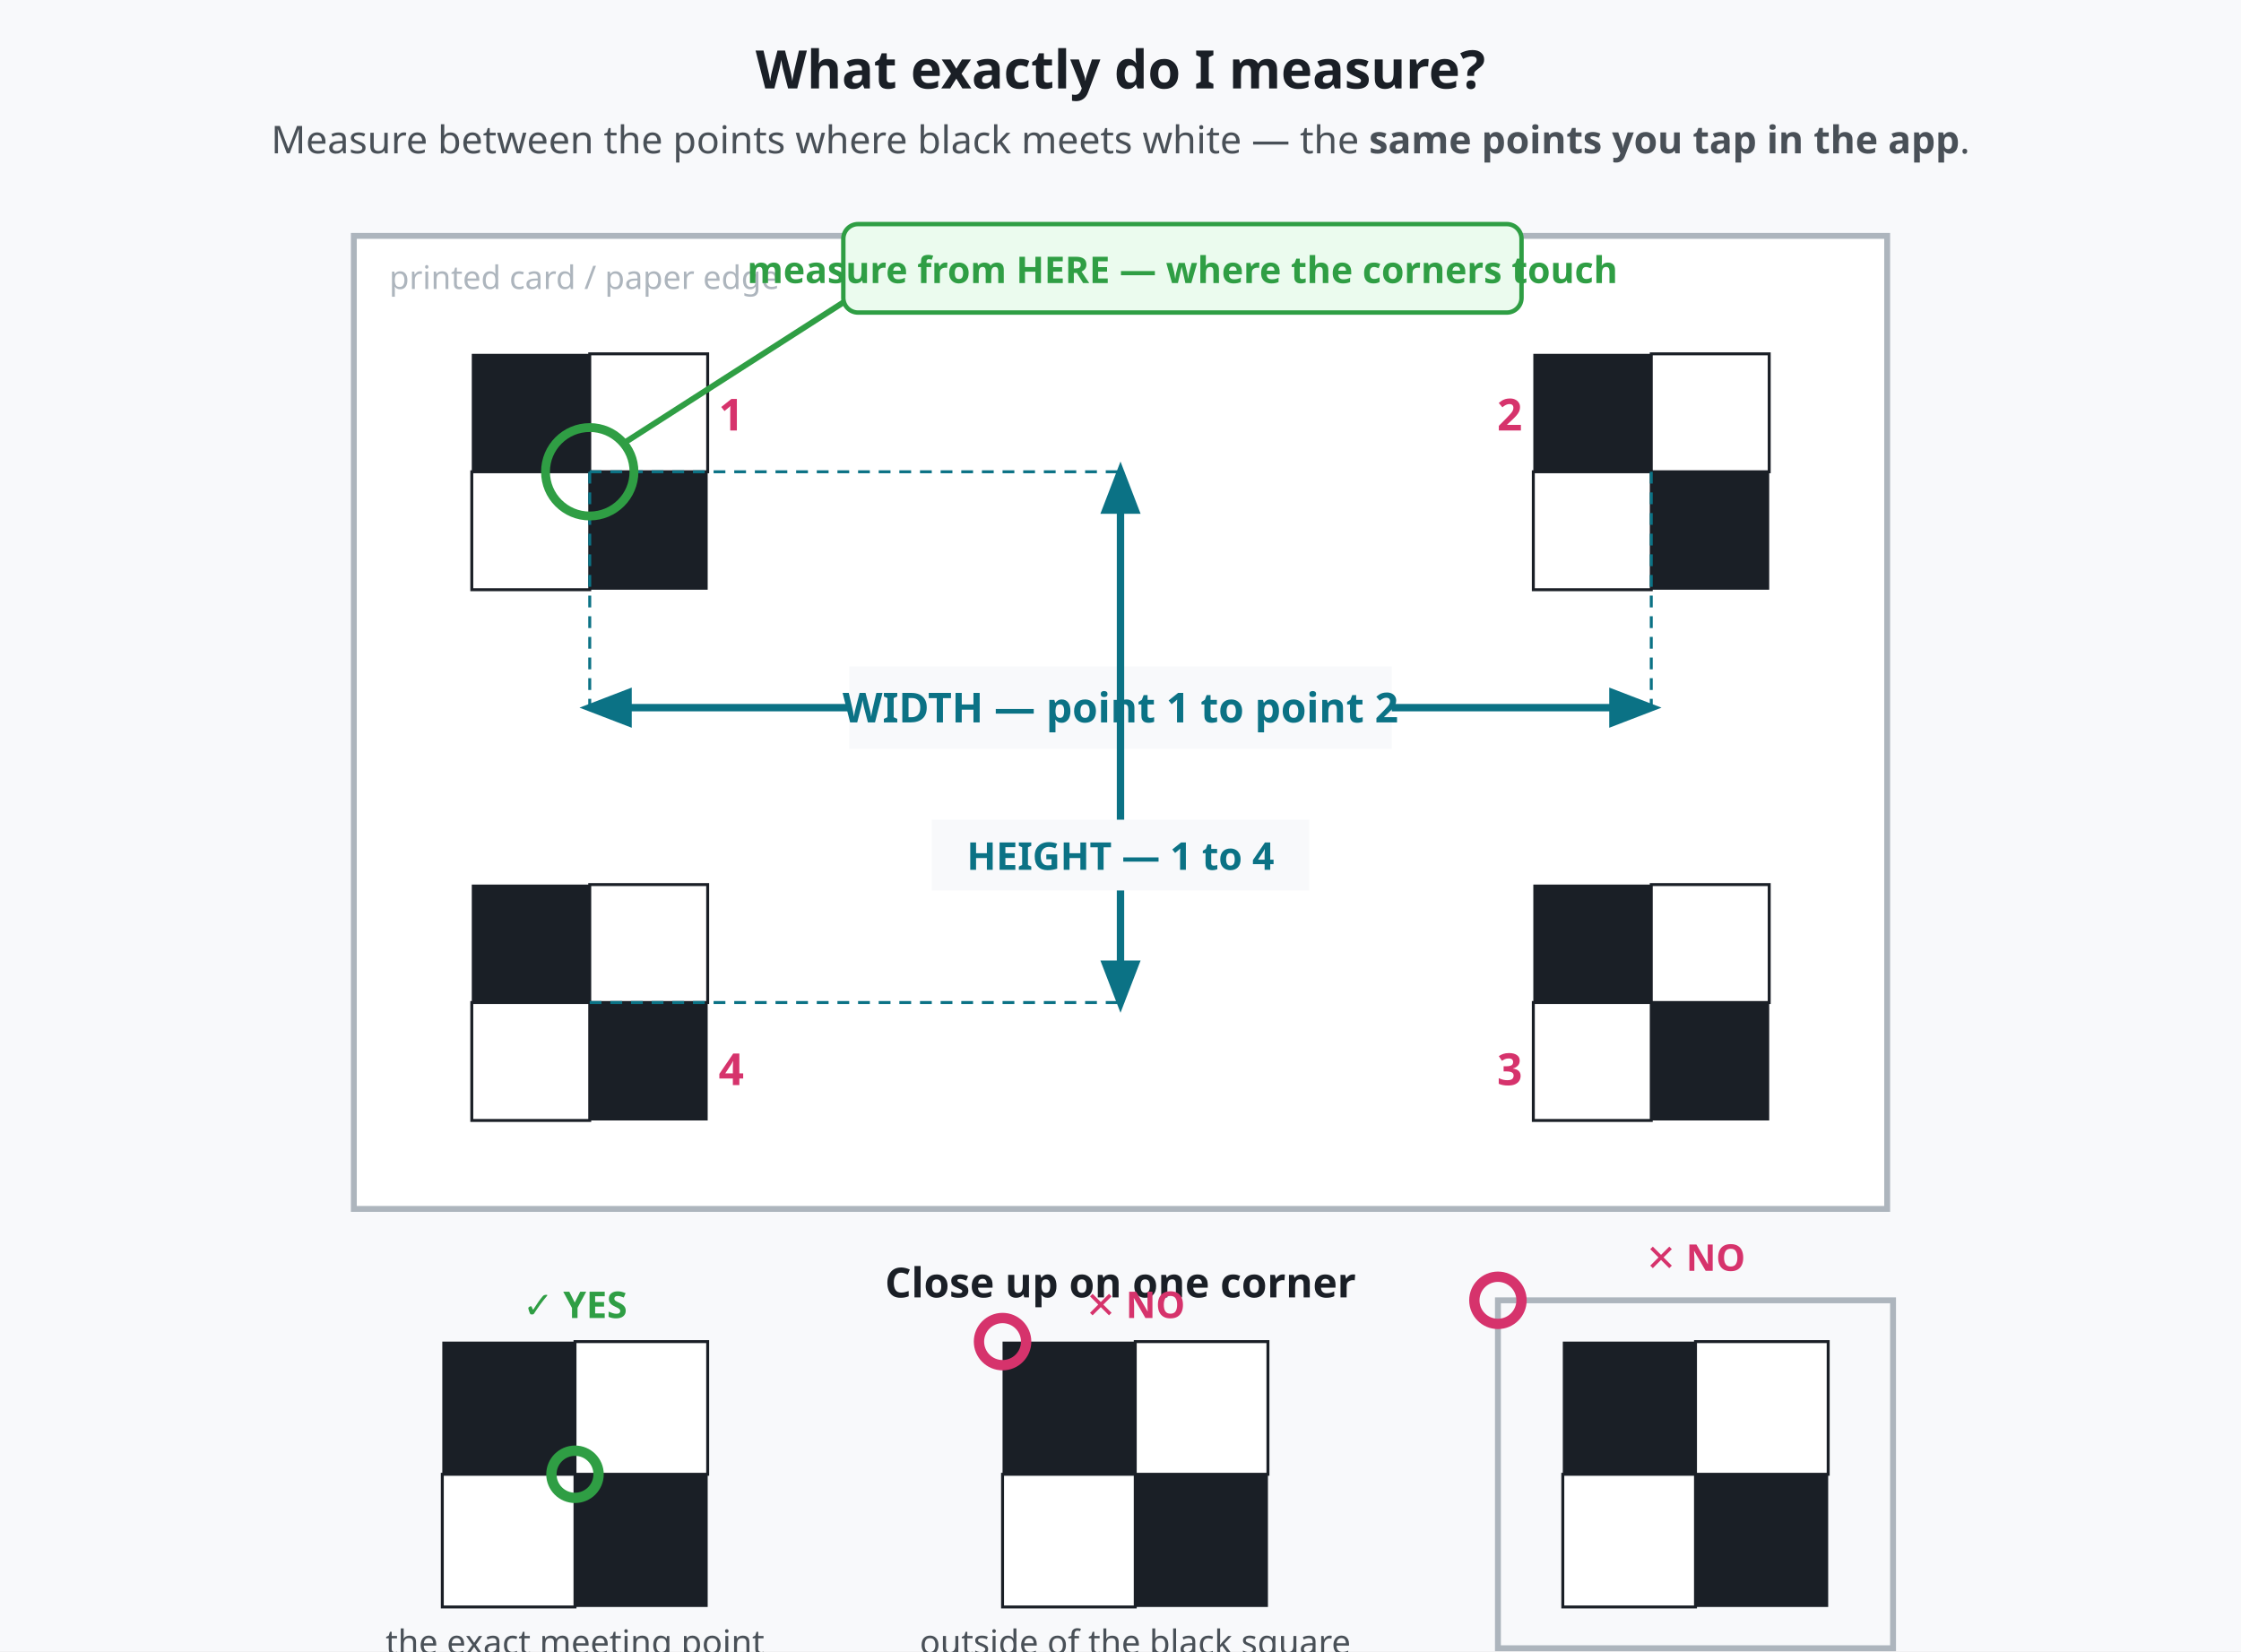
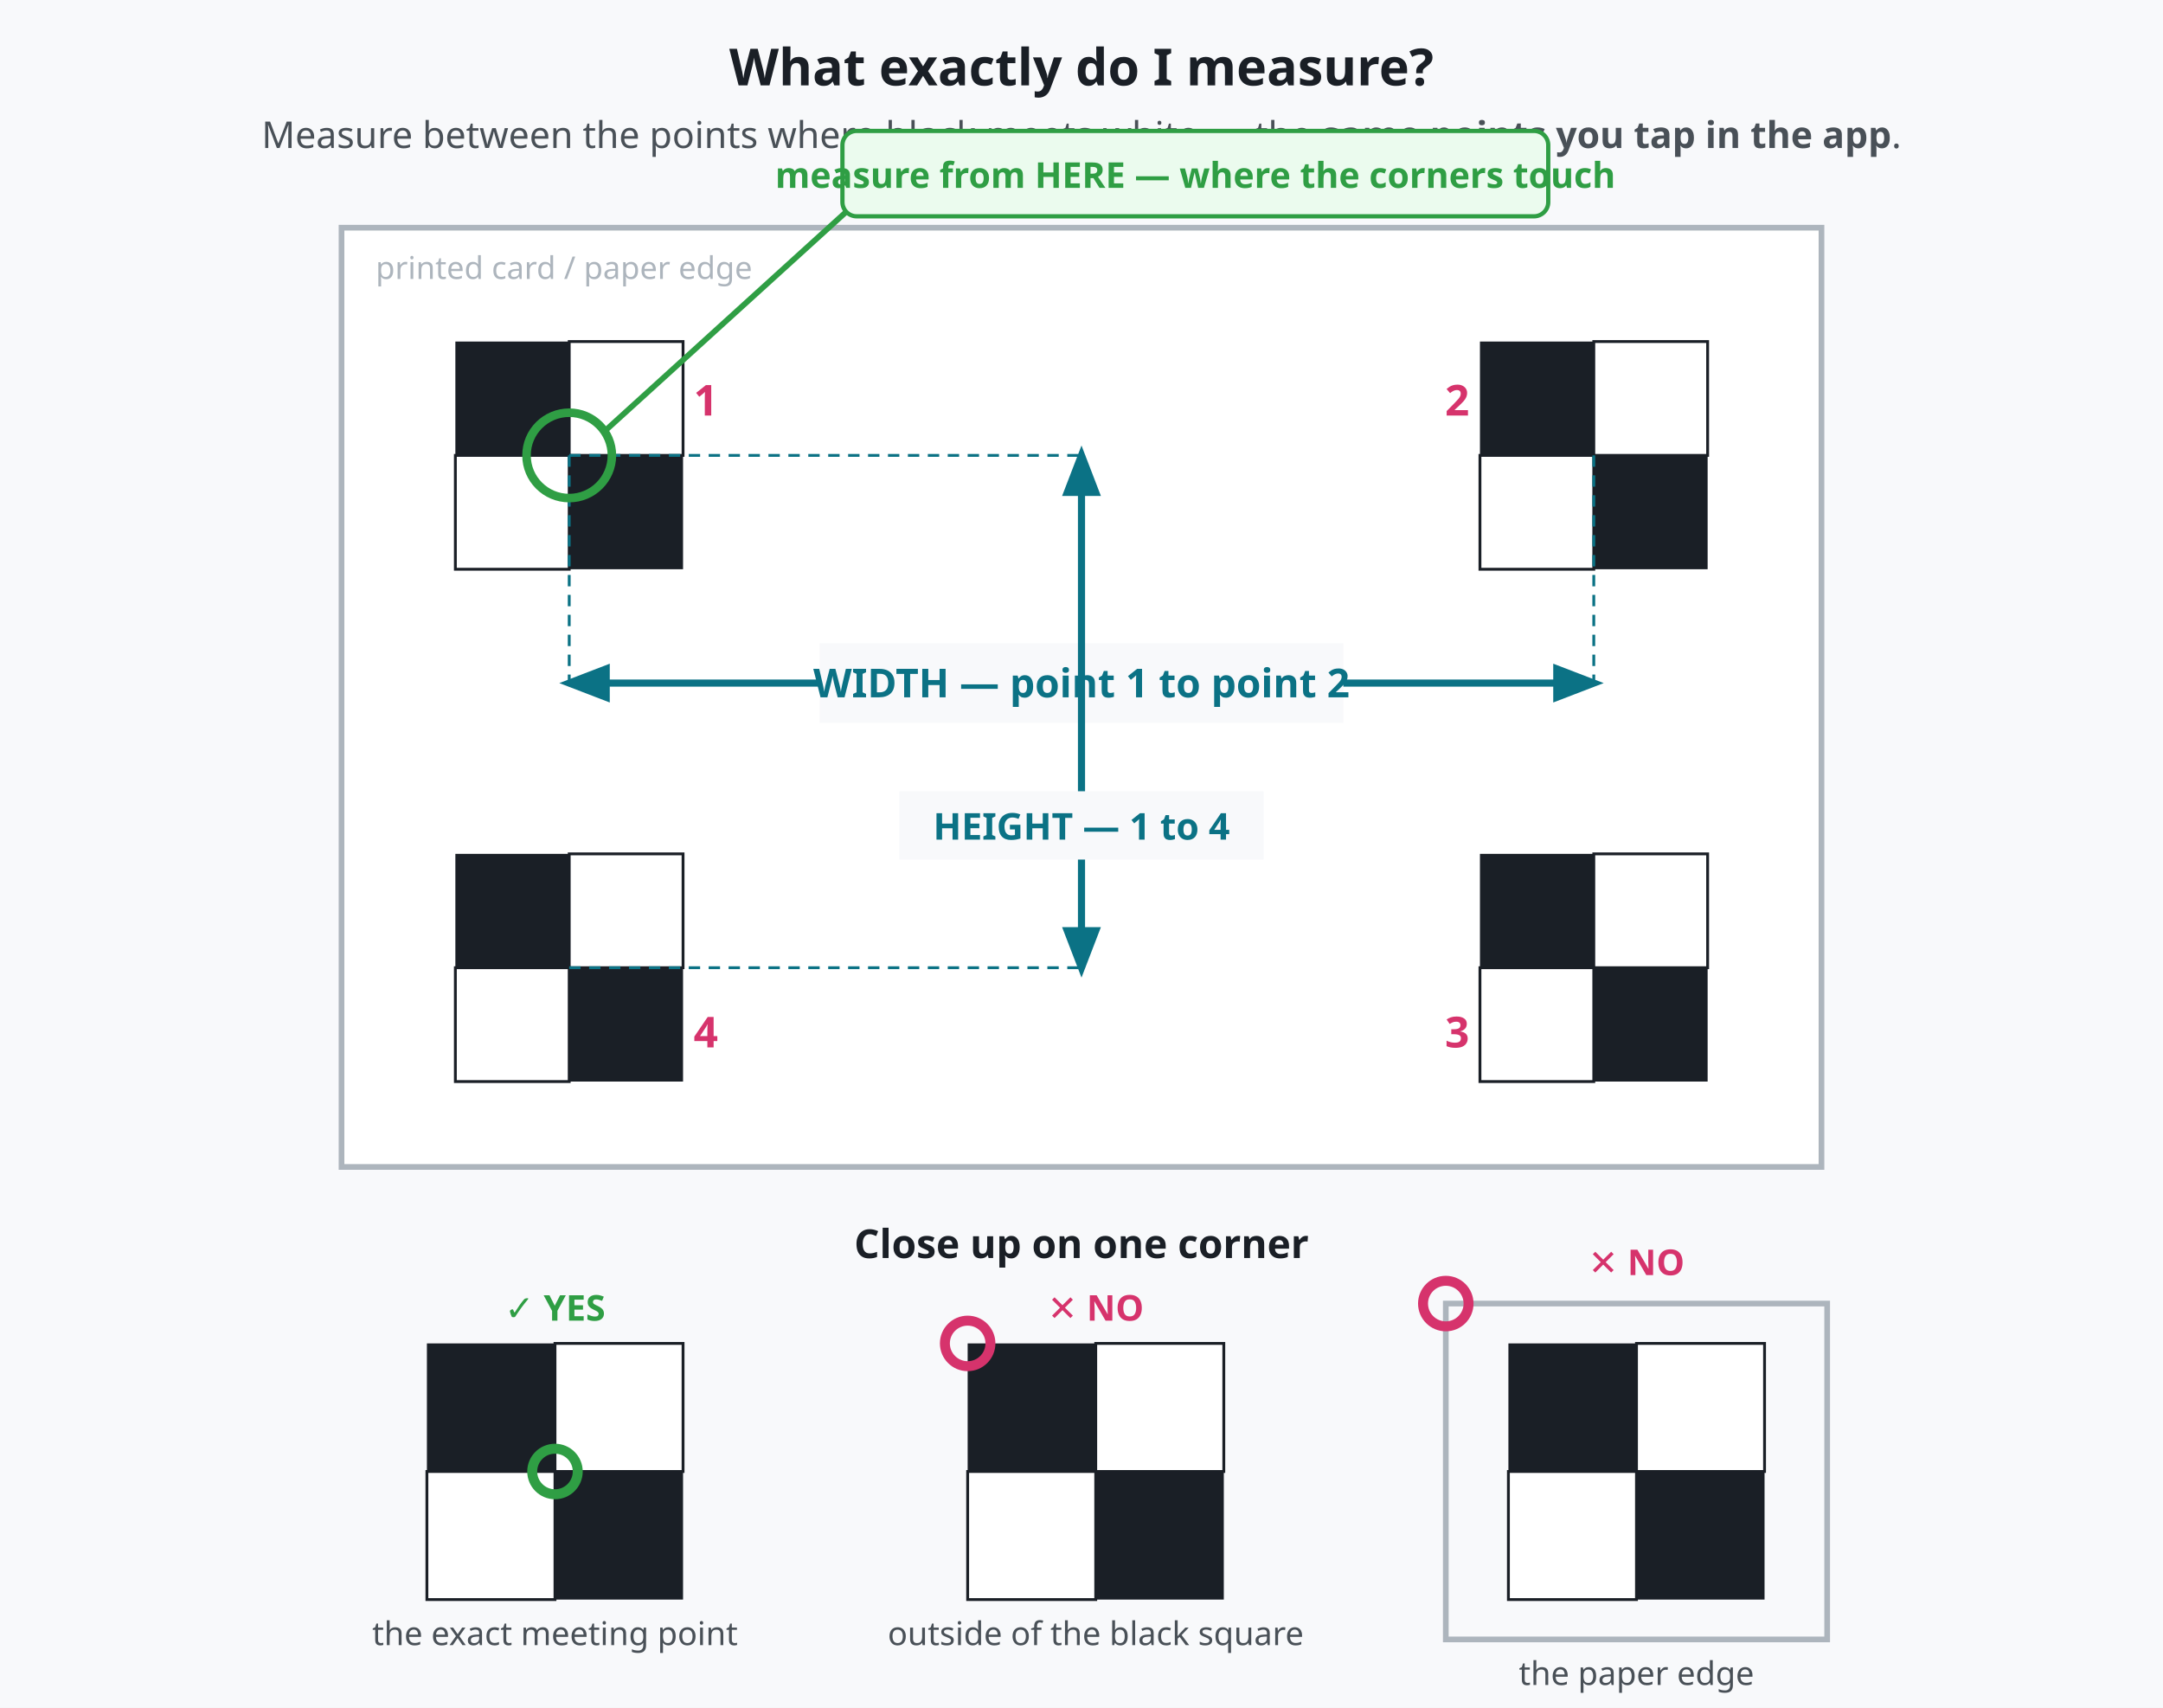
- <svg xmlns="http://www.w3.org/2000/svg" viewBox="0 0 760 560" width="760" height="560" role="img" aria-label="Diagram showing exactly which two points to measure between on the calibration card: the checkerboard saddle points where black meets white, which are the same points tapped in the app.">
-   <rect width="760" height="560" fill="#f8f9fb" />
+ <svg xmlns="http://www.w3.org/2000/svg" viewBox="0 0 760 600" width="760" height="600" role="img" aria-label="Diagram showing exactly which two points to measure between on the calibration card: the checkerboard saddle points where black meets white, which are the same points tapped in the app.">
+   <rect width="760" height="600" fill="#f8f9fb" />
  <text x="380" y="30" text-anchor="middle" font-family="system-ui,sans-serif" font-size="18" font-weight="700" fill="#1a1f26">What exactly do I measure?</text>
  <text x="380" y="52" text-anchor="middle" font-family="system-ui,sans-serif" font-size="13" fill="#495057">Measure between the points where black meets white — the <tspan font-weight="700">same points you tap in the app</tspan>.</text>
  <rect x="120" y="80" width="520" height="330" fill="#ffffff" stroke="#adb5bd" stroke-width="2" />
  <text x="132" y="98" font-family="system-ui,sans-serif" font-size="11" fill="#adb5bd">printed card / paper edge</text>
  <g>
    <rect x="160" y="120" width="40" height="40" fill="#1a1f26" />
    <rect x="200" y="160" width="40" height="40" fill="#1a1f26" />
    <rect x="200" y="120" width="40" height="40" fill="#fff" stroke="#1a1f26" stroke-width="1" />
    <rect x="160" y="160" width="40" height="40" fill="#fff" stroke="#1a1f26" stroke-width="1" />
    <rect x="520" y="120" width="40" height="40" fill="#1a1f26" />
    <rect x="560" y="160" width="40" height="40" fill="#1a1f26" />
    <rect x="560" y="120" width="40" height="40" fill="#fff" stroke="#1a1f26" stroke-width="1" />
    <rect x="520" y="160" width="40" height="40" fill="#fff" stroke="#1a1f26" stroke-width="1" />
    <rect x="520" y="300" width="40" height="40" fill="#1a1f26" />
    <rect x="560" y="340" width="40" height="40" fill="#1a1f26" />
    <rect x="560" y="300" width="40" height="40" fill="#fff" stroke="#1a1f26" stroke-width="1" />
    <rect x="520" y="340" width="40" height="40" fill="#fff" stroke="#1a1f26" stroke-width="1" />
    <rect x="160" y="300" width="40" height="40" fill="#1a1f26" />
    <rect x="200" y="340" width="40" height="40" fill="#1a1f26" />
    <rect x="200" y="300" width="40" height="40" fill="#fff" stroke="#1a1f26" stroke-width="1" />
    <rect x="160" y="340" width="40" height="40" fill="#fff" stroke="#1a1f26" stroke-width="1" />
  </g>
  <g font-family="system-ui,sans-serif" font-size="15" font-weight="700" fill="#d6336c">
    <text x="248" y="146" text-anchor="middle">1</text>
    <text x="512" y="146" text-anchor="middle">2</text>
    <text x="512" y="368" text-anchor="middle">3</text>
    <text x="248" y="368" text-anchor="middle">4</text>
  </g>
  <g stroke="#0b7285" stroke-width="2.5" fill="#0b7285">
    <line x1="200" y1="240" x2="560" y2="240" />
    <polygon points="200,240 213,235 213,245" />
    <polygon points="560,240 547,235 547,245" />
    <line x1="200" y1="160" x2="200" y2="240" stroke-width="1" stroke-dasharray="4 3" />
    <line x1="560" y1="160" x2="560" y2="240" stroke-width="1" stroke-dasharray="4 3" />
  </g>
  <rect x="288" y="226" width="184" height="28" fill="#f8f9fb" />
  <text x="380" y="245" text-anchor="middle" font-family="system-ui,sans-serif" font-size="14" font-weight="700" fill="#0b7285">WIDTH — point 1 to point 2</text>
  <g stroke="#0b7285" stroke-width="2.5" fill="#0b7285">
    <line x1="380" y1="160" x2="380" y2="340" />
    <polygon points="380,160 375,173 385,173" />
    <polygon points="380,340 375,327 385,327" />
    <line x1="200" y1="160" x2="380" y2="160" stroke-width="1" stroke-dasharray="4 3" />
    <line x1="200" y1="340" x2="380" y2="340" stroke-width="1" stroke-dasharray="4 3" />
  </g>
  <rect x="316" y="278" width="128" height="24" fill="#f8f9fb" />
  <text x="380" y="295" text-anchor="middle" font-family="system-ui,sans-serif" font-size="13" font-weight="700" fill="#0b7285">HEIGHT — 1 to 4</text>
  <circle cx="200" cy="160" r="15" fill="none" stroke="#2f9e44" stroke-width="3" />
-   <line x1="212" y1="150" x2="290" y2="100" stroke="#2f9e44" stroke-width="2" />
-   <rect x="286" y="76" width="230" height="30" rx="5" fill="#ebfbee" stroke="#2f9e44" stroke-width="1.5" />
-   <text x="401" y="96" text-anchor="middle" font-family="system-ui,sans-serif" font-size="12.5" font-weight="700" fill="#2f9e44">measure from HERE — where the corners touch</text>
-   <text x="380" y="440" text-anchor="middle" font-family="system-ui,sans-serif" font-size="14" font-weight="700" fill="#1a1f26">Close up on one corner</text>
-   <g transform="translate(150,455)">
+   <line x1="213" y1="151" x2="300" y2="72" stroke="#2f9e44" stroke-width="2" />
+   <rect x="296" y="46" width="248" height="30" rx="5" fill="#ebfbee" stroke="#2f9e44" stroke-width="1.5" />
+   <text x="420" y="66" text-anchor="middle" font-family="system-ui,sans-serif" font-size="12.5" font-weight="700" fill="#2f9e44">measure from HERE — where the corners touch</text>
+   <text x="380" y="442" text-anchor="middle" font-family="system-ui,sans-serif" font-size="14" font-weight="700" fill="#1a1f26">Close up on one corner</text>
+   <g transform="translate(150,472)">
    <rect x="0" y="0" width="45" height="45" fill="#1a1f26" />
    <rect x="45" y="45" width="45" height="45" fill="#1a1f26" />
    <rect x="45" y="0" width="45" height="45" fill="#fff" stroke="#1a1f26" stroke-width="1" />
    <rect x="0" y="45" width="45" height="45" fill="#fff" stroke="#1a1f26" stroke-width="1" />
    <circle cx="45" cy="45" r="8" fill="none" stroke="#2f9e44" stroke-width="3.5" />
    <text x="45" y="-8" text-anchor="middle" font-family="system-ui,sans-serif" font-size="12.5" font-weight="700" fill="#2f9e44">✓ YES</text>
    <text x="45" y="106" text-anchor="middle" font-family="system-ui,sans-serif" font-size="11.5" fill="#495057">the exact meeting point</text>
  </g>
-   <g transform="translate(340,455)">
+   <g transform="translate(340,472)">
    <rect x="0" y="0" width="45" height="45" fill="#1a1f26" />
    <rect x="45" y="45" width="45" height="45" fill="#1a1f26" />
    <rect x="45" y="0" width="45" height="45" fill="#fff" stroke="#1a1f26" stroke-width="1" />
    <rect x="0" y="45" width="45" height="45" fill="#fff" stroke="#1a1f26" stroke-width="1" />
    <circle cx="0" cy="0" r="8" fill="none" stroke="#d6336c" stroke-width="3.5" />
    <text x="45" y="-8" text-anchor="middle" font-family="system-ui,sans-serif" font-size="12.5" font-weight="700" fill="#d6336c">✕ NO</text>
    <text x="45" y="106" text-anchor="middle" font-family="system-ui,sans-serif" font-size="11.5" fill="#495057">outside of the black square</text>
  </g>
-   <g transform="translate(530,455)">
+   <g transform="translate(530,472)">
    <rect x="-22" y="-14" width="134" height="118" fill="none" stroke="#adb5bd" stroke-width="2" />
    <rect x="0" y="0" width="45" height="45" fill="#1a1f26" />
    <rect x="45" y="45" width="45" height="45" fill="#1a1f26" />
    <rect x="45" y="0" width="45" height="45" fill="#fff" stroke="#1a1f26" stroke-width="1" />
    <rect x="0" y="45" width="45" height="45" fill="#fff" stroke="#1a1f26" stroke-width="1" />
    <circle cx="-22" cy="-14" r="8" fill="none" stroke="#d6336c" stroke-width="3.5" />
    <text x="45" y="-24" text-anchor="middle" font-family="system-ui,sans-serif" font-size="12.5" font-weight="700" fill="#d6336c">✕ NO</text>
    <text x="45" y="120" text-anchor="middle" font-family="system-ui,sans-serif" font-size="11.5" fill="#495057">the paper edge</text>
  </g>
</svg>
